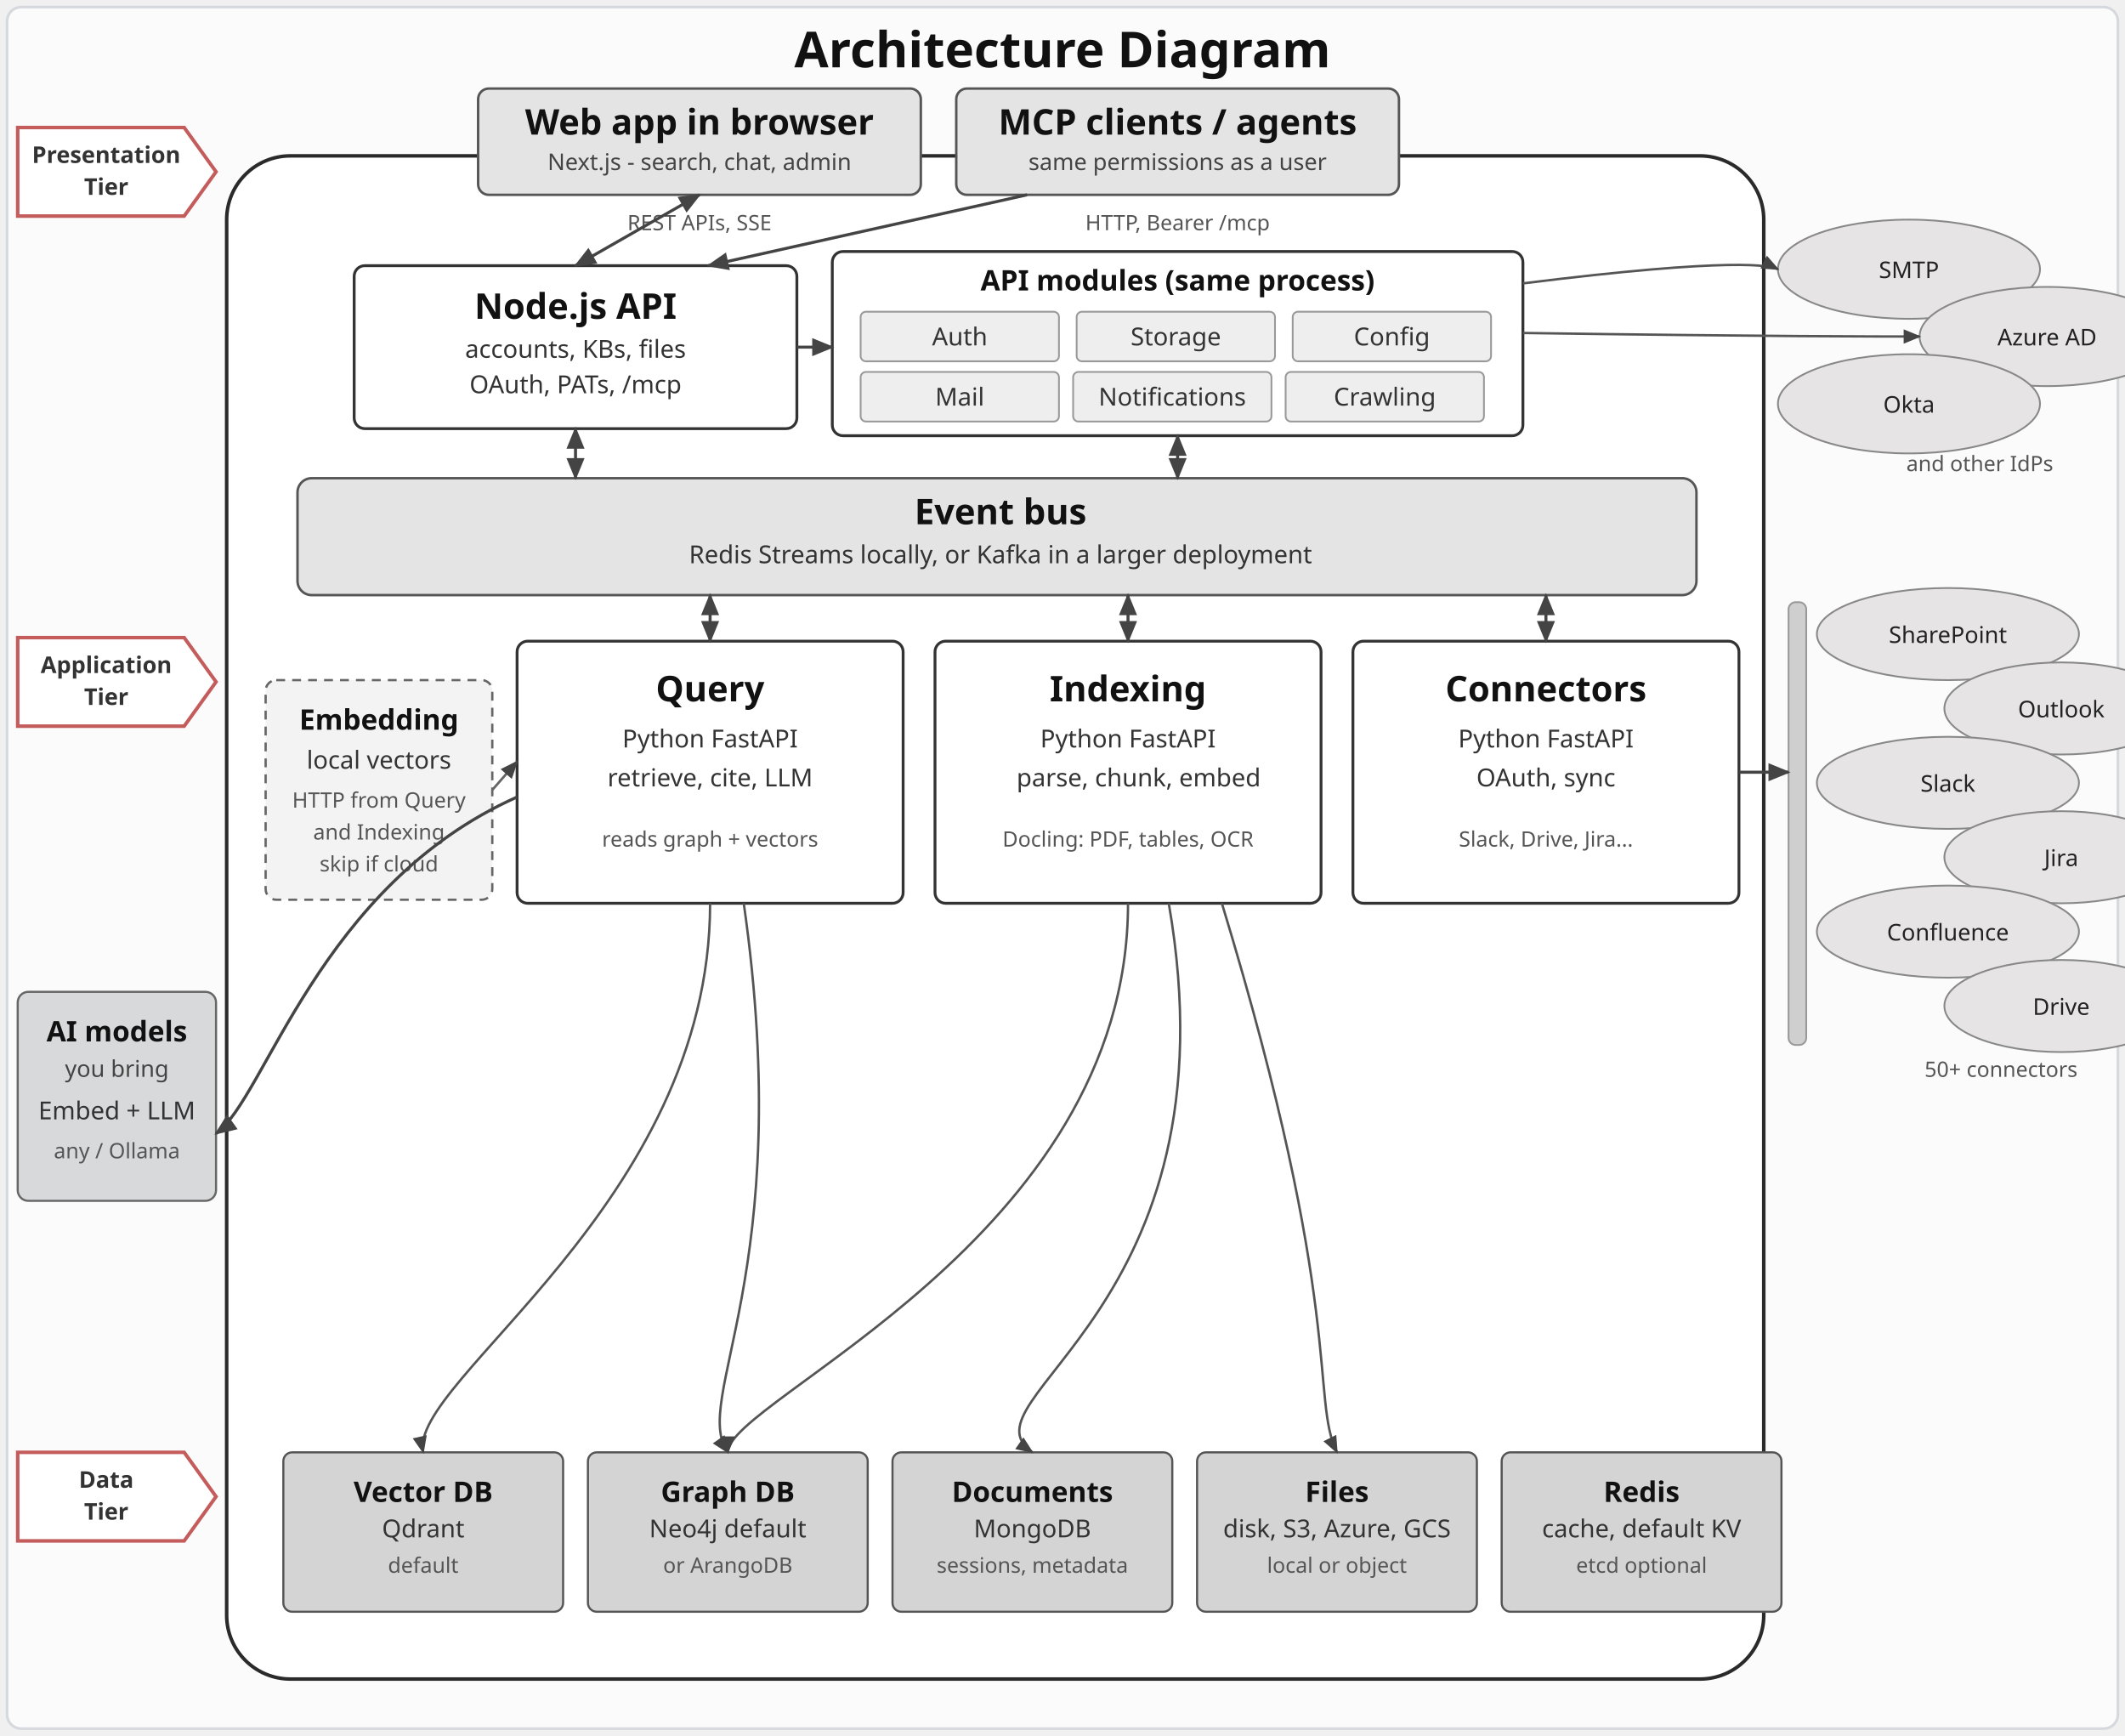
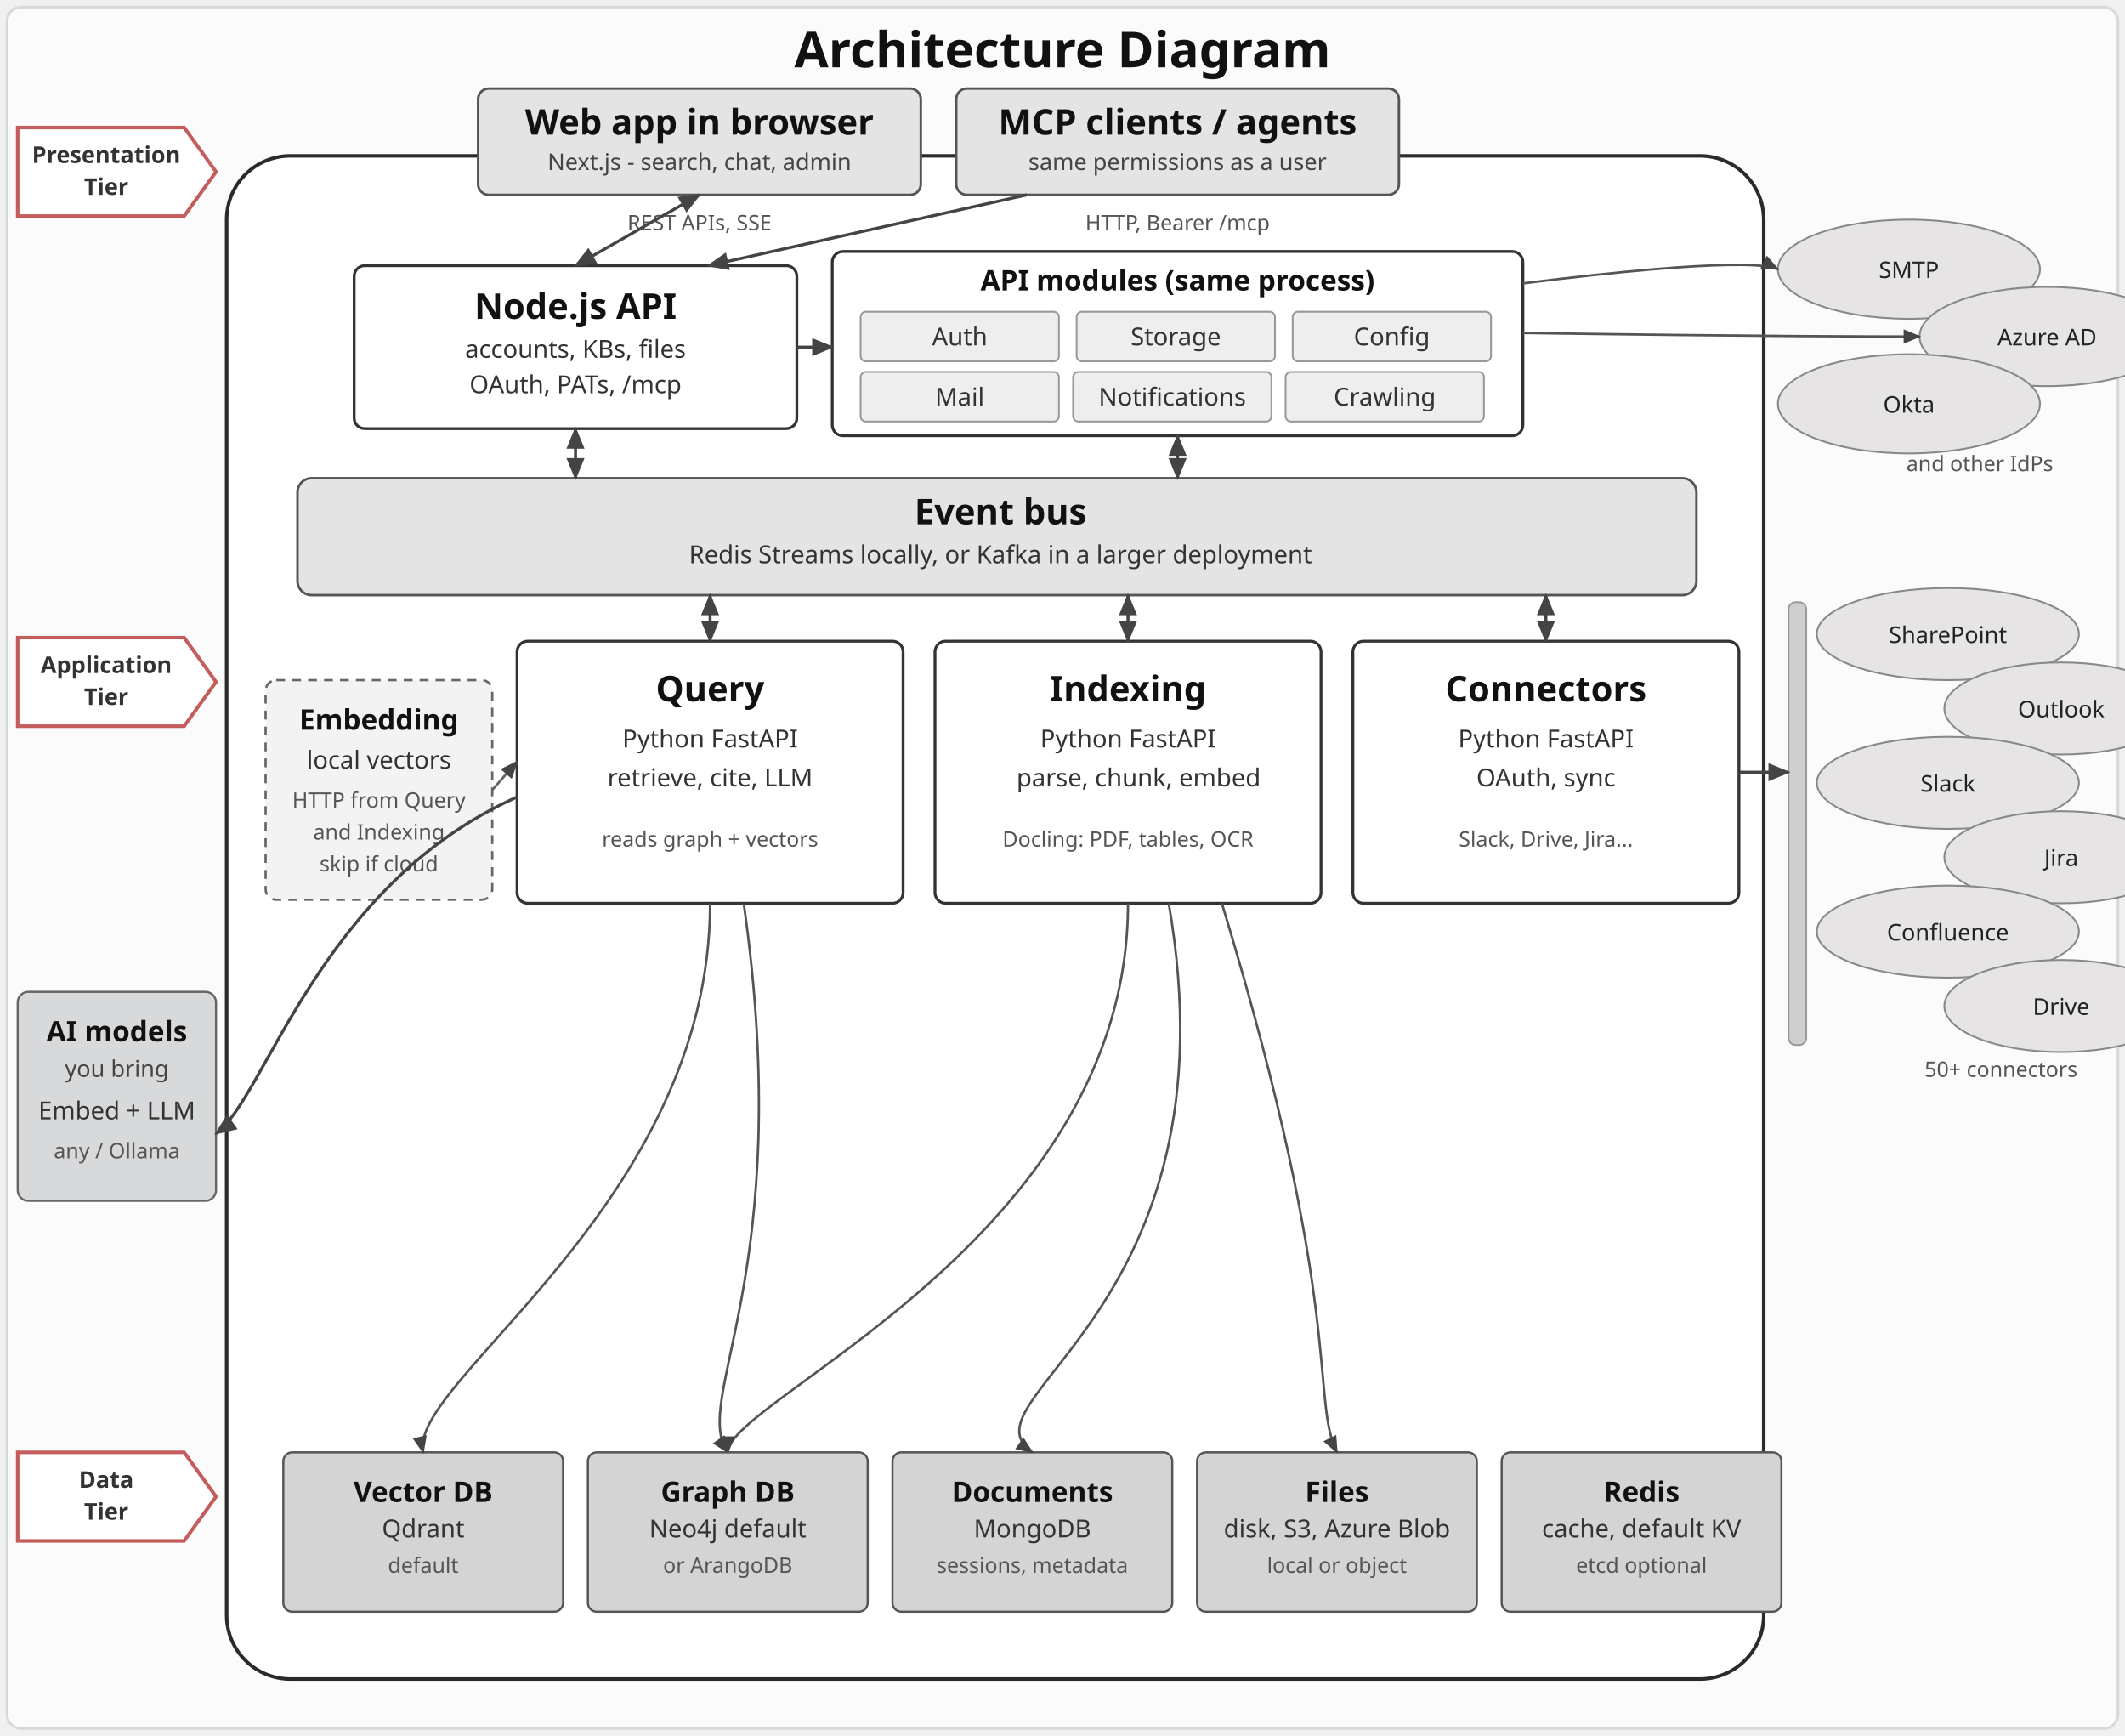
<svg xmlns="http://www.w3.org/2000/svg" viewBox="0 0 1200 980" width="1200" height="980" role="img" aria-labelledby="title desc">
  <defs>
    <marker id="arrow" viewBox="0 0 12 12" refX="10" refY="6" markerWidth="8" markerHeight="9" orient="auto">
      <path d="M0 1.5 L11 6 L0 10.5 Z" fill="#444" />
    </marker>
    <marker id="arrow-rev" viewBox="0 0 12 12" refX="2" refY="6" markerWidth="8" markerHeight="9" orient="auto">
      <path d="M12 1.5 L1 6 L12 10.5 Z" fill="#444" />
    </marker>
    <style>
      .title { font: 700 28px ui-sans-serif, system-ui, sans-serif; fill: #111; }
      .tier { font: 700 13px ui-sans-serif, system-ui, sans-serif; fill: #333; }
      .h { font: 700 20px ui-sans-serif, system-ui, sans-serif; fill: #111; }
      .h2 { font: 700 16px ui-sans-serif, system-ui, sans-serif; fill: #111; }
      .s { font: 14px ui-sans-serif, system-ui, sans-serif; fill: #333; }
      .s2 { font: 13px ui-sans-serif, system-ui, sans-serif; fill: #444; }
      .tiny { font: 12px ui-sans-serif, system-ui, sans-serif; fill: #555; }
      .ext { font: 13px ui-sans-serif, system-ui, sans-serif; fill: #222; }
    </style>
  </defs>
  <rect x="4" y="4" width="1192" height="972" rx="8" fill="#fbfbfc" stroke="#d5d9de" stroke-width="1.5" />
  <text x="600" y="38" text-anchor="middle" class="title">Architecture Diagram</text>
  <polygon points="10,72 104,72 122,97.0 104,122 10,122" fill="#fff" stroke="#c45c5c" stroke-width="2" />
  <text x="60" y="92" text-anchor="middle" class="tier">Presentation</text>
  <text x="60" y="110" text-anchor="middle" class="tier">Tier</text>
  <polygon points="10,360 104,360 122,385.0 104,410 10,410" fill="#fff" stroke="#c45c5c" stroke-width="2" />
  <text x="60" y="380" text-anchor="middle" class="tier">Application</text>
  <text x="60" y="398" text-anchor="middle" class="tier">Tier</text>
  <polygon points="10,820 104,820 122,845.0 104,870 10,870" fill="#fff" stroke="#c45c5c" stroke-width="2" />
  <text x="60" y="840" text-anchor="middle" class="tier">Data</text>
  <text x="60" y="858" text-anchor="middle" class="tier">Tier</text>
  <rect x="10" y="560" width="112" height="118" rx="6" fill="#d8d9db" stroke="#666" stroke-width="1.2" />
  <text x="66" y="588" text-anchor="middle" class="h2">AI models</text>
  <text x="66" y="608" text-anchor="middle" class="s2">you bring</text>
  <text x="66" y="632" text-anchor="middle" class="s">Embed + LLM</text>
  <text x="66" y="654" text-anchor="middle" class="tiny">any / Ollama</text>
  <rect x="128" y="88" width="868" height="860" rx="36" fill="#fff" stroke="#2a2a2a" stroke-width="2" />
  <rect x="270" y="50" width="250" height="60" rx="6" fill="#e4e4e4" stroke="#555" stroke-width="1.4" />
  <text x="395" y="76" text-anchor="middle" class="h">Web app in browser</text>
  <text x="395" y="96" text-anchor="middle" class="s2">Next.js - search, chat, admin</text>
  <rect x="540" y="50" width="250" height="60" rx="6" fill="#e4e4e4" stroke="#555" stroke-width="1.4" />
  <text x="665" y="76" text-anchor="middle" class="h">MCP clients / agents</text>
  <text x="665" y="96" text-anchor="middle" class="s2">same permissions as a user</text>
  <text x="395" y="130" text-anchor="middle" class="tiny">REST APIs, SSE</text>
  <text x="665" y="130" text-anchor="middle" class="tiny">HTTP, Bearer /mcp</text>
  <rect x="200" y="150" width="250" height="92" rx="6" fill="#fff" stroke="#333" stroke-width="1.6" />
  <text x="325" y="180" text-anchor="middle" class="h">Node.js API</text>
  <text x="325" y="202" text-anchor="middle" class="s">accounts, KBs, files</text>
  <text x="325" y="222" text-anchor="middle" class="s">OAuth, PATs, /mcp</text>
  <rect x="470" y="142" width="390" height="104" rx="6" fill="#fff" stroke="#333" stroke-width="1.6" />
  <text x="665" y="164" text-anchor="middle" class="h2">API modules (same process)</text>
  <rect x="486" y="176" width="112" height="28" rx="3" fill="#eee" stroke="#999" stroke-width="1" />
  <text x="542" y="195" text-anchor="middle" class="s">Auth</text>
  <rect x="608" y="176" width="112" height="28" rx="3" fill="#eee" stroke="#999" stroke-width="1" />
  <text x="664" y="195" text-anchor="middle" class="s">Storage</text>
  <rect x="730" y="176" width="112" height="28" rx="3" fill="#eee" stroke="#999" stroke-width="1" />
  <text x="786" y="195" text-anchor="middle" class="s">Config</text>
  <rect x="486" y="210" width="112" height="28" rx="3" fill="#eee" stroke="#999" stroke-width="1" />
  <text x="542" y="229" text-anchor="middle" class="s">Mail</text>
  <rect x="606" y="210" width="112" height="28" rx="3" fill="#eee" stroke="#999" stroke-width="1" />
  <text x="662" y="229" text-anchor="middle" class="s">Notifications</text>
  <rect x="726" y="210" width="112" height="28" rx="3" fill="#eee" stroke="#999" stroke-width="1" />
  <text x="782" y="229" text-anchor="middle" class="s">Crawling</text>
  <rect x="168" y="270" width="790" height="66" rx="8" fill="#e4e4e4" stroke="#555" stroke-width="1.4" />
  <text x="565" y="296" text-anchor="middle" class="h">Event bus</text>
  <text x="565" y="318" text-anchor="middle" class="s">Redis Streams locally, or Kafka in a larger deployment</text>
  <rect x="150" y="384" width="128" height="124" rx="6" fill="#f3f3f3" stroke="#666" stroke-width="1.3" stroke-dasharray="5 4" />
  <text x="214" y="412" text-anchor="middle" class="h2">Embedding</text>
  <text x="214" y="434" text-anchor="middle" class="s">local vectors</text>
  <text x="214" y="456" text-anchor="middle" class="tiny">HTTP from Query</text>
  <text x="214" y="474" text-anchor="middle" class="tiny">and Indexing</text>
  <text x="214" y="492" text-anchor="middle" class="tiny">skip if cloud</text>
  <rect x="292" y="362" width="218" height="148" rx="6" fill="#fff" stroke="#333" stroke-width="1.6" />
  <text x="401" y="396" text-anchor="middle" class="h">Query</text>
  <text x="401" y="422" text-anchor="middle" class="s">Python FastAPI</text>
  <text x="401" y="444" text-anchor="middle" class="s">retrieve, cite, LLM</text>
  <text x="401" y="478" text-anchor="middle" class="tiny">reads graph + vectors</text>
  <rect x="528" y="362" width="218" height="148" rx="6" fill="#fff" stroke="#333" stroke-width="1.6" />
  <text x="637" y="396" text-anchor="middle" class="h">Indexing</text>
  <text x="637" y="422" text-anchor="middle" class="s">Python FastAPI</text>
  <text x="643" y="444" text-anchor="middle" class="s">parse, chunk, embed</text>
  <text x="637" y="478" text-anchor="middle" class="tiny">Docling: PDF, tables, OCR</text>
  <rect x="764" y="362" width="218" height="148" rx="6" fill="#fff" stroke="#333" stroke-width="1.6" />
  <text x="873" y="396" text-anchor="middle" class="h">Connectors</text>
  <text x="873" y="422" text-anchor="middle" class="s">Python FastAPI</text>
  <text x="873" y="444" text-anchor="middle" class="s">OAuth, sync</text>
  <text x="873" y="478" text-anchor="middle" class="tiny">Slack, Drive, Jira...</text>
  <rect x="160" y="820" width="158" height="90" rx="5" fill="#d4d4d4" stroke="#555" stroke-width="1.2" />
  <text x="239" y="848" text-anchor="middle" class="h2">Vector DB</text>
  <text x="239" y="868" text-anchor="middle" class="s">Qdrant</text>
  <text x="239" y="888" text-anchor="middle" class="tiny">default</text>
  <rect x="332" y="820" width="158" height="90" rx="5" fill="#d4d4d4" stroke="#555" stroke-width="1.2" />
  <text x="411" y="848" text-anchor="middle" class="h2">Graph DB</text>
  <text x="411" y="868" text-anchor="middle" class="s">Neo4j default</text>
  <text x="411" y="888" text-anchor="middle" class="tiny">or ArangoDB</text>
  <rect x="504" y="820" width="158" height="90" rx="5" fill="#d4d4d4" stroke="#555" stroke-width="1.2" />
  <text x="583" y="848" text-anchor="middle" class="h2">Documents</text>
  <text x="583" y="868" text-anchor="middle" class="s">MongoDB</text>
  <text x="583" y="888" text-anchor="middle" class="tiny">sessions, metadata</text>
  <rect x="676" y="820" width="158" height="90" rx="5" fill="#d4d4d4" stroke="#555" stroke-width="1.2" />
  <text x="755" y="848" text-anchor="middle" class="h2">Files</text>
-   <text x="755" y="868" text-anchor="middle" class="s">disk, S3, Azure, GCS</text>
+   <text x="755" y="868" text-anchor="middle" class="s">disk, S3, Azure Blob</text>
  <text x="755" y="888" text-anchor="middle" class="tiny">local or object</text>
  <rect x="848" y="820" width="158" height="90" rx="5" fill="#d4d4d4" stroke="#555" stroke-width="1.2" />
  <text x="927" y="848" text-anchor="middle" class="h2">Redis</text>
  <text x="927" y="868" text-anchor="middle" class="s">cache, default KV</text>
  <text x="927" y="888" text-anchor="middle" class="tiny">etcd optional</text>
  <ellipse cx="1078" cy="152" rx="74" ry="28" fill="#e6e4e4" stroke="#888" />
  <text x="1078" y="157" text-anchor="middle" class="ext">SMTP</text>
  <ellipse cx="1156" cy="190" rx="72" ry="28" fill="#e6e4e4" stroke="#888" />
  <text x="1156" y="195" text-anchor="middle" class="ext">Azure AD</text>
  <ellipse cx="1078" cy="228" rx="74" ry="28" fill="#e6e4e4" stroke="#888" />
  <text x="1078" y="233" text-anchor="middle" class="ext">Okta</text>
  <text x="1118" y="266" text-anchor="middle" class="tiny">and other IdPs</text>
  <rect x="1010" y="340" width="10" height="250" rx="4" fill="#cfcfcf" stroke="#999" stroke-width="1" />
  <ellipse cx="1100" cy="358" rx="74" ry="26" fill="#e6e4e4" stroke="#888" />
  <text x="1100" y="363" text-anchor="middle" class="ext">SharePoint</text>
  <ellipse cx="1164" cy="400" rx="66" ry="26" fill="#e6e4e4" stroke="#888" />
  <text x="1164" y="405" text-anchor="middle" class="ext">Outlook</text>
  <ellipse cx="1100" cy="442" rx="74" ry="26" fill="#e6e4e4" stroke="#888" />
  <text x="1100" y="447" text-anchor="middle" class="ext">Slack</text>
  <ellipse cx="1164" cy="484" rx="66" ry="26" fill="#e6e4e4" stroke="#888" />
  <text x="1164" y="489" text-anchor="middle" class="ext">Jira</text>
  <ellipse cx="1100" cy="526" rx="74" ry="26" fill="#e6e4e4" stroke="#888" />
  <text x="1100" y="531" text-anchor="middle" class="ext">Confluence</text>
  <ellipse cx="1164" cy="568" rx="66" ry="26" fill="#e6e4e4" stroke="#888" />
  <text x="1164" y="573" text-anchor="middle" class="ext">Drive</text>
  <text x="1130" y="608" text-anchor="middle" class="tiny">50+ connectors</text>
  <line x1="395" y1="110" x2="325" y2="150" stroke="#444" stroke-width="1.7" marker-start="url(#arrow-rev)" marker-end="url(#arrow)" />
  <line x1="580" y1="110" x2="400" y2="150" stroke="#444" stroke-width="1.7" marker-end="url(#arrow)" />
  <line x1="450" y1="196" x2="470" y2="196" stroke="#444" stroke-width="1.7" marker-end="url(#arrow)" />
  <line x1="325" y1="242" x2="325" y2="270" stroke="#444" stroke-width="1.7" marker-start="url(#arrow-rev)" marker-end="url(#arrow)" />
  <line x1="665" y1="246" x2="665" y2="270" stroke="#444" stroke-width="1.7" marker-start="url(#arrow-rev)" marker-end="url(#arrow)" />
  <line x1="401" y1="336" x2="401" y2="362" stroke="#444" stroke-width="1.7" marker-start="url(#arrow-rev)" marker-end="url(#arrow)" />
  <line x1="637" y1="336" x2="637" y2="362" stroke="#444" stroke-width="1.7" marker-start="url(#arrow-rev)" marker-end="url(#arrow)" />
  <line x1="873" y1="336" x2="873" y2="362" stroke="#444" stroke-width="1.7" marker-start="url(#arrow-rev)" marker-end="url(#arrow)" />
  <line x1="278" y1="446" x2="292" y2="430" stroke="#666" stroke-width="1.4" marker-end="url(#arrow)" />
  <path d="M292 450 C 180 500, 150 620, 122 640" fill="none" stroke="#444" stroke-width="1.7" marker-end="url(#arrow)" />
  <path d="M401 510 C 401 680, 230 780, 239 820" fill="none" stroke="#555" stroke-width="1.35" marker-end="url(#arrow)" />
  <path d="M420 510 C 450 720, 390 790, 411 820" fill="none" stroke="#555" stroke-width="1.35" marker-end="url(#arrow)" />
  <path d="M637 510 C 637 700, 411 790, 411 820" fill="none" stroke="#555" stroke-width="1.35" marker-end="url(#arrow)" />
  <path d="M660 510 C 700 740, 540 790, 583 820" fill="none" stroke="#555" stroke-width="1.35" marker-end="url(#arrow)" />
  <path d="M690 510 C 760 740, 740 790, 755 820" fill="none" stroke="#555" stroke-width="1.35" marker-end="url(#arrow)" />
  <path d="M860 160 C 980 145, 1000 150, 1004 152" fill="none" stroke="#555" stroke-width="1.35" marker-end="url(#arrow)" />
  <path d="M860 188 C 1000 190, 1060 190, 1084 190" fill="none" stroke="#555" stroke-width="1.35" marker-end="url(#arrow)" />
  <path d="M982 436 C 996 436, 1000 436, 1010 436" fill="none" stroke="#444" stroke-width="1.7" marker-end="url(#arrow)" />
</svg>
